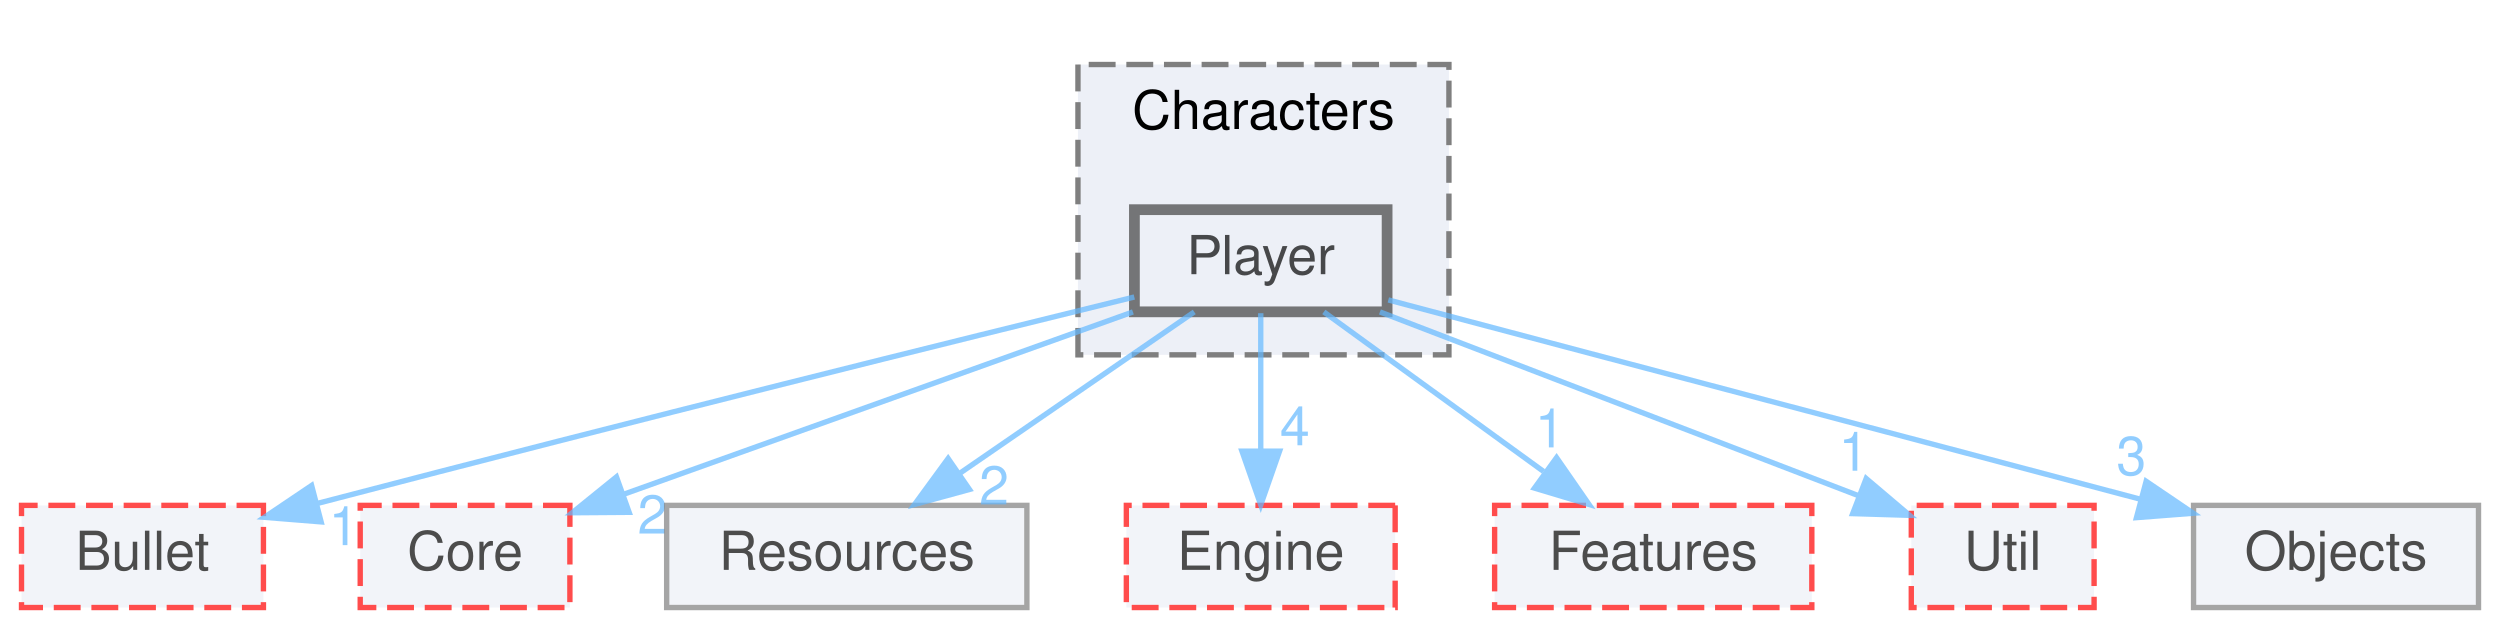
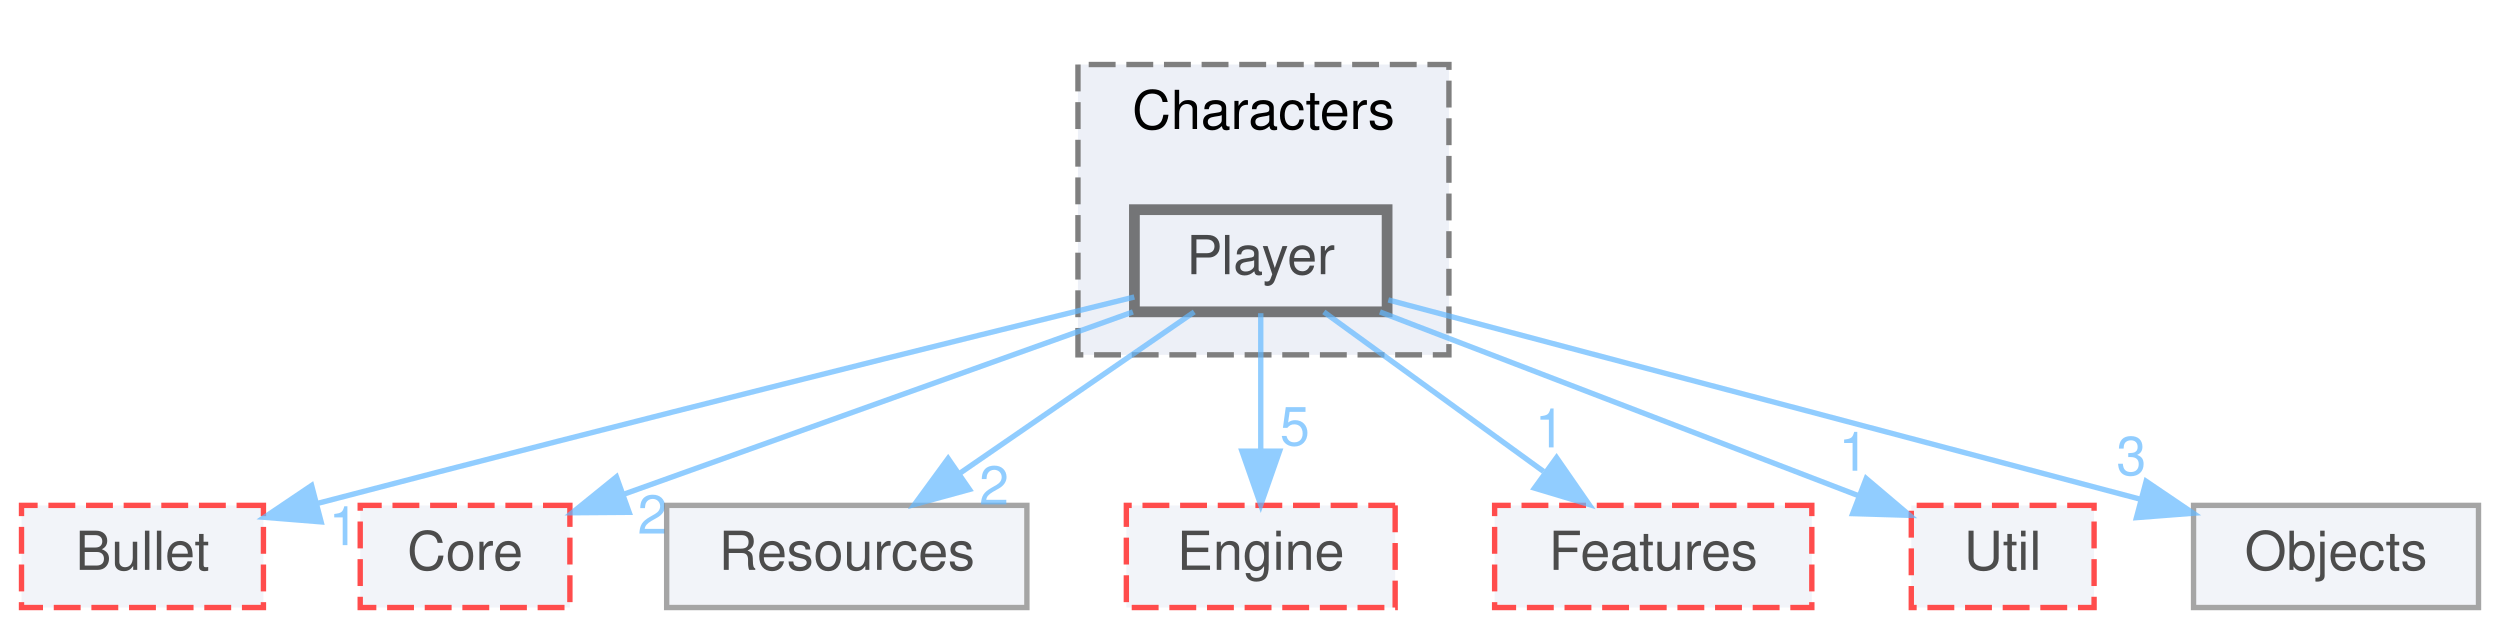
<svg xmlns="http://www.w3.org/2000/svg" xmlns:xlink="http://www.w3.org/1999/xlink" width="465pt" height="117pt" viewBox="0.00 0.00 465.00 117.00">
  <svg id="main" version="1.1" xml:space="preserve">
    <style type="text/css">
.node, .edge {opacity: 0.7;}
.node.selected, .edge.selected {opacity: 1;}
.edge:hover path { stroke: red; }
.edge:hover polygon { stroke: red; fill: red; }
</style>
    <svg id="graph" class="graph">
      <g id="graph0" class="graph" transform="scale(1 1) rotate(0) translate(4 113)">
        <g id="clust1" class="cluster">
          <g id="a_clust1">
            <a xlink:href="dir_8d023816ac8e0c592923edb5216c423e.html" target="_top" xlink:title="Characters">
              <polygon fill="#edf0f7" stroke="#7f7f7f" stroke-dasharray="5,2" points="196.5,-47 196.5,-101 265.5,-101 265.5,-47 196.5,-47" />
              <text text-anchor="middle" x="231" y="-89" font-family="Helvetica,sans-Serif" font-size="10.00">Characters</text>
            </a>
          </g>
        </g>
        <g id="node1" class="node">
          <g id="a_node1">
            <a xlink:href="dir_98e24a0bf4853084bc5769c761d91d4f.html" target="_top" xlink:title="Player">
              <polygon fill="#edf0f7" stroke="#404040" stroke-width="2" points="254,-74 207,-74 207,-55 254,-55 254,-74" />
              <text text-anchor="middle" x="230.5" y="-62" font-family="Helvetica,sans-Serif" font-size="10.00">Player</text>
            </a>
          </g>
        </g>
        <g id="node2" class="node">
          <g id="a_node2">
            <a xlink:href="dir_116d03cbf6758b9b550df8eaf790f5a7.html" target="_top" xlink:title="Bullet">
              <polygon fill="#edf0f7" stroke="red" stroke-dasharray="5,2" points="45,-19 0,-19 0,0 45,0 45,-19" />
              <text text-anchor="middle" x="22.5" y="-7" font-family="Helvetica,sans-Serif" font-size="10.00">Bullet</text>
            </a>
          </g>
        </g>
        <g id="edge1" class="edge">
          <g id="a_edge1">
            <a xlink:href="dir_000015_000001.html" target="_top">
              <path fill="none" stroke="#63b8ff" d="M206.98,-57.76C174.83,-49.87 115.09,-35.08 55.18,-19.4" />
              <polygon fill="#63b8ff" stroke="#63b8ff" points="55.73,-15.93 45.17,-16.78 53.96,-22.7 55.73,-15.93" />
            </a>
          </g>
          <g id="a_edge1-headlabel">
            <a xlink:href="dir_000015_000001.html" target="_top" xlink:title="1">
              <text text-anchor="middle" x="59.93" y="-11.6" font-family="Helvetica,sans-Serif" font-size="10.00" fill="#63b8ff">1</text>
            </a>
          </g>
        </g>
        <g id="node3" class="node">
          <g id="a_node3">
            <a xlink:href="dir_1ad6433457b0067ef8f54a4fa85f5c9a.html" target="_top" xlink:title="Core">
              <polygon fill="#edf0f7" stroke="red" stroke-dasharray="5,2" points="102,-19 63,-19 63,0 102,0 102,-19" />
              <text text-anchor="middle" x="82.5" y="-7" font-family="Helvetica,sans-Serif" font-size="10.00">Core</text>
            </a>
          </g>
        </g>
        <g id="edge2" class="edge">
          <g id="a_edge2">
            <a xlink:href="dir_000015_000004.html" target="_top">
              <path fill="none" stroke="#63b8ff" d="M206.72,-54.98C180.96,-45.76 139.82,-31.03 112.01,-21.07" />
              <polygon fill="#63b8ff" stroke="#63b8ff" points="113.02,-17.71 102.42,-17.63 110.66,-24.3 113.02,-17.71" />
            </a>
          </g>
          <g id="a_edge2-headlabel">
            <a xlink:href="dir_000015_000004.html" target="_top" xlink:title="2">
              <text text-anchor="middle" x="117.36" y="-13.75" font-family="Helvetica,sans-Serif" font-size="10.00" fill="#63b8ff">2</text>
            </a>
          </g>
        </g>
        <g id="node4" class="node">
          <g id="a_node4">
            <a xlink:href="dir_33653ba12167a1fe8548138e0d08f67a.html" target="_top" xlink:title="Resources">
              <polygon fill="#edf0f7" stroke="#7f7f7f" points="187,-19 120,-19 120,0 187,0 187,-19" />
              <text text-anchor="middle" x="153.5" y="-7" font-family="Helvetica,sans-Serif" font-size="10.00">Resources</text>
            </a>
          </g>
        </g>
        <g id="edge3" class="edge">
          <g id="a_edge3">
            <a xlink:href="dir_000015_000018.html" target="_top">
              <path fill="none" stroke="#63b8ff" d="M218.13,-54.98C206.41,-46.92 188.58,-34.65 174.61,-25.03" />
              <polygon fill="#63b8ff" stroke="#63b8ff" points="176.32,-21.96 166.1,-19.17 172.35,-27.72 176.32,-21.96" />
            </a>
          </g>
          <g id="a_edge3-headlabel">
            <a xlink:href="dir_000015_000018.html" target="_top" xlink:title="2">
              <text text-anchor="middle" x="180.89" y="-19.16" font-family="Helvetica,sans-Serif" font-size="10.00" fill="#63b8ff">2</text>
            </a>
          </g>
        </g>
        <g id="node5" class="node">
          <g id="a_node5">
            <a xlink:href="dir_5405398c23c020946029b9f4e6e04094.html" target="_top" xlink:title="Engine">
              <polygon fill="#edf0f7" stroke="red" stroke-dasharray="5,2" points="255.5,-19 205.5,-19 205.5,0 255.5,0 255.5,-19" />
              <text text-anchor="middle" x="230.5" y="-7" font-family="Helvetica,sans-Serif" font-size="10.00">Engine</text>
            </a>
          </g>
        </g>
        <g id="edge4" class="edge">
          <g id="a_edge4">
            <a xlink:href="dir_000015_000007.html" target="_top">
              <path fill="none" stroke="#63b8ff" d="M230.5,-54.75C230.5,-47.8 230.5,-37.85 230.5,-29.13" />
              <polygon fill="#63b8ff" stroke="#63b8ff" points="234,-29.09 230.5,-19.09 227,-29.09 234,-29.09" />
            </a>
          </g>
          <g id="a_edge4-headlabel">
-             <a xlink:href="dir_000015_000007.html" target="_top" xlink:title="4">
-               <text text-anchor="middle" x="236.84" y="-30.18" font-family="Helvetica,sans-Serif" font-size="10.00" fill="#63b8ff">4</text>
+             <a xlink:href="dir_000015_000007.html" target="_top" xlink:title="5">
+               <text text-anchor="middle" x="236.84" y="-30.18" font-family="Helvetica,sans-Serif" font-size="10.00" fill="#63b8ff">5</text>
            </a>
          </g>
        </g>
        <g id="node6" class="node">
          <g id="a_node6">
            <a xlink:href="dir_563efcb8eb04af9350f71e298aa75790.html" target="_top" xlink:title="Features">
              <polygon fill="#edf0f7" stroke="red" stroke-dasharray="5,2" points="333,-19 274,-19 274,0 333,0 333,-19" />
              <text text-anchor="middle" x="303.5" y="-7" font-family="Helvetica,sans-Serif" font-size="10.00">Features</text>
            </a>
          </g>
        </g>
        <g id="edge5" class="edge">
          <g id="a_edge5">
            <a xlink:href="dir_000015_000010.html" target="_top">
              <path fill="none" stroke="#63b8ff" d="M242.23,-54.98C253.23,-47 269.92,-34.88 283.1,-25.31" />
              <polygon fill="#63b8ff" stroke="#63b8ff" points="285.52,-27.88 291.56,-19.17 281.41,-22.21 285.52,-27.88" />
            </a>
          </g>
          <g id="a_edge5-headlabel">
            <a xlink:href="dir_000015_000010.html" target="_top" xlink:title="1">
              <text text-anchor="middle" x="284.28" y="-29.79" font-family="Helvetica,sans-Serif" font-size="10.00" fill="#63b8ff">1</text>
            </a>
          </g>
        </g>
        <g id="node7" class="node">
          <g id="a_node7">
            <a xlink:href="dir_7db6fad920da64edfd558eb6dbc0c610.html" target="_top" xlink:title="Util">
              <polygon fill="#edf0f7" stroke="red" stroke-dasharray="5,2" points="385.5,-19 351.5,-19 351.5,0 385.5,0 385.5,-19" />
              <text text-anchor="middle" x="368.5" y="-7" font-family="Helvetica,sans-Serif" font-size="10.00">Util</text>
            </a>
          </g>
        </g>
        <g id="edge6" class="edge">
          <g id="a_edge6">
            <a xlink:href="dir_000015_000026.html" target="_top">
              <path fill="none" stroke="#63b8ff" d="M252.67,-54.98C276.89,-45.68 315.67,-30.79 341.6,-20.83" />
              <polygon fill="#63b8ff" stroke="#63b8ff" points="343.11,-24 351.19,-17.15 340.6,-17.47 343.11,-24" />
            </a>
          </g>
          <g id="a_edge6-headlabel">
            <a xlink:href="dir_000015_000026.html" target="_top" xlink:title="1">
              <text text-anchor="middle" x="340.77" y="-25.44" font-family="Helvetica,sans-Serif" font-size="10.00" fill="#63b8ff">1</text>
            </a>
          </g>
        </g>
        <g id="node8" class="node">
          <g id="a_node8">
            <a xlink:href="dir_90027755b37a19e59f21b2a53bff1c05.html" target="_top" xlink:title="Objects">
              <polygon fill="#edf0f7" stroke="#7f7f7f" points="457,-19 404,-19 404,0 457,0 457,-19" />
              <text text-anchor="middle" x="430.5" y="-7" font-family="Helvetica,sans-Serif" font-size="10.00">Objects</text>
            </a>
          </g>
        </g>
        <g id="edge7" class="edge">
          <g id="a_edge7">
            <a xlink:href="dir_000015_000014.html" target="_top">
              <path fill="none" stroke="#63b8ff" d="M254.23,-57.21C288.85,-48.04 353.52,-30.9 394.16,-20.13" />
              <polygon fill="#63b8ff" stroke="#63b8ff" points="395.18,-23.48 403.95,-17.54 393.38,-16.72 395.18,-23.48" />
            </a>
          </g>
          <g id="a_edge7-headlabel">
            <a xlink:href="dir_000015_000014.html" target="_top" xlink:title="3">
              <text text-anchor="middle" x="392.43" y="-24.65" font-family="Helvetica,sans-Serif" font-size="10.00" fill="#63b8ff">3</text>
            </a>
          </g>
        </g>
      </g>
    </svg>
  </svg>
  <style type="text/css">

[data-mouse-over-selected='false'] { opacity: 0.7; }
[data-mouse-over-selected='true']  { opacity: 1.0; }

</style>
</svg>
